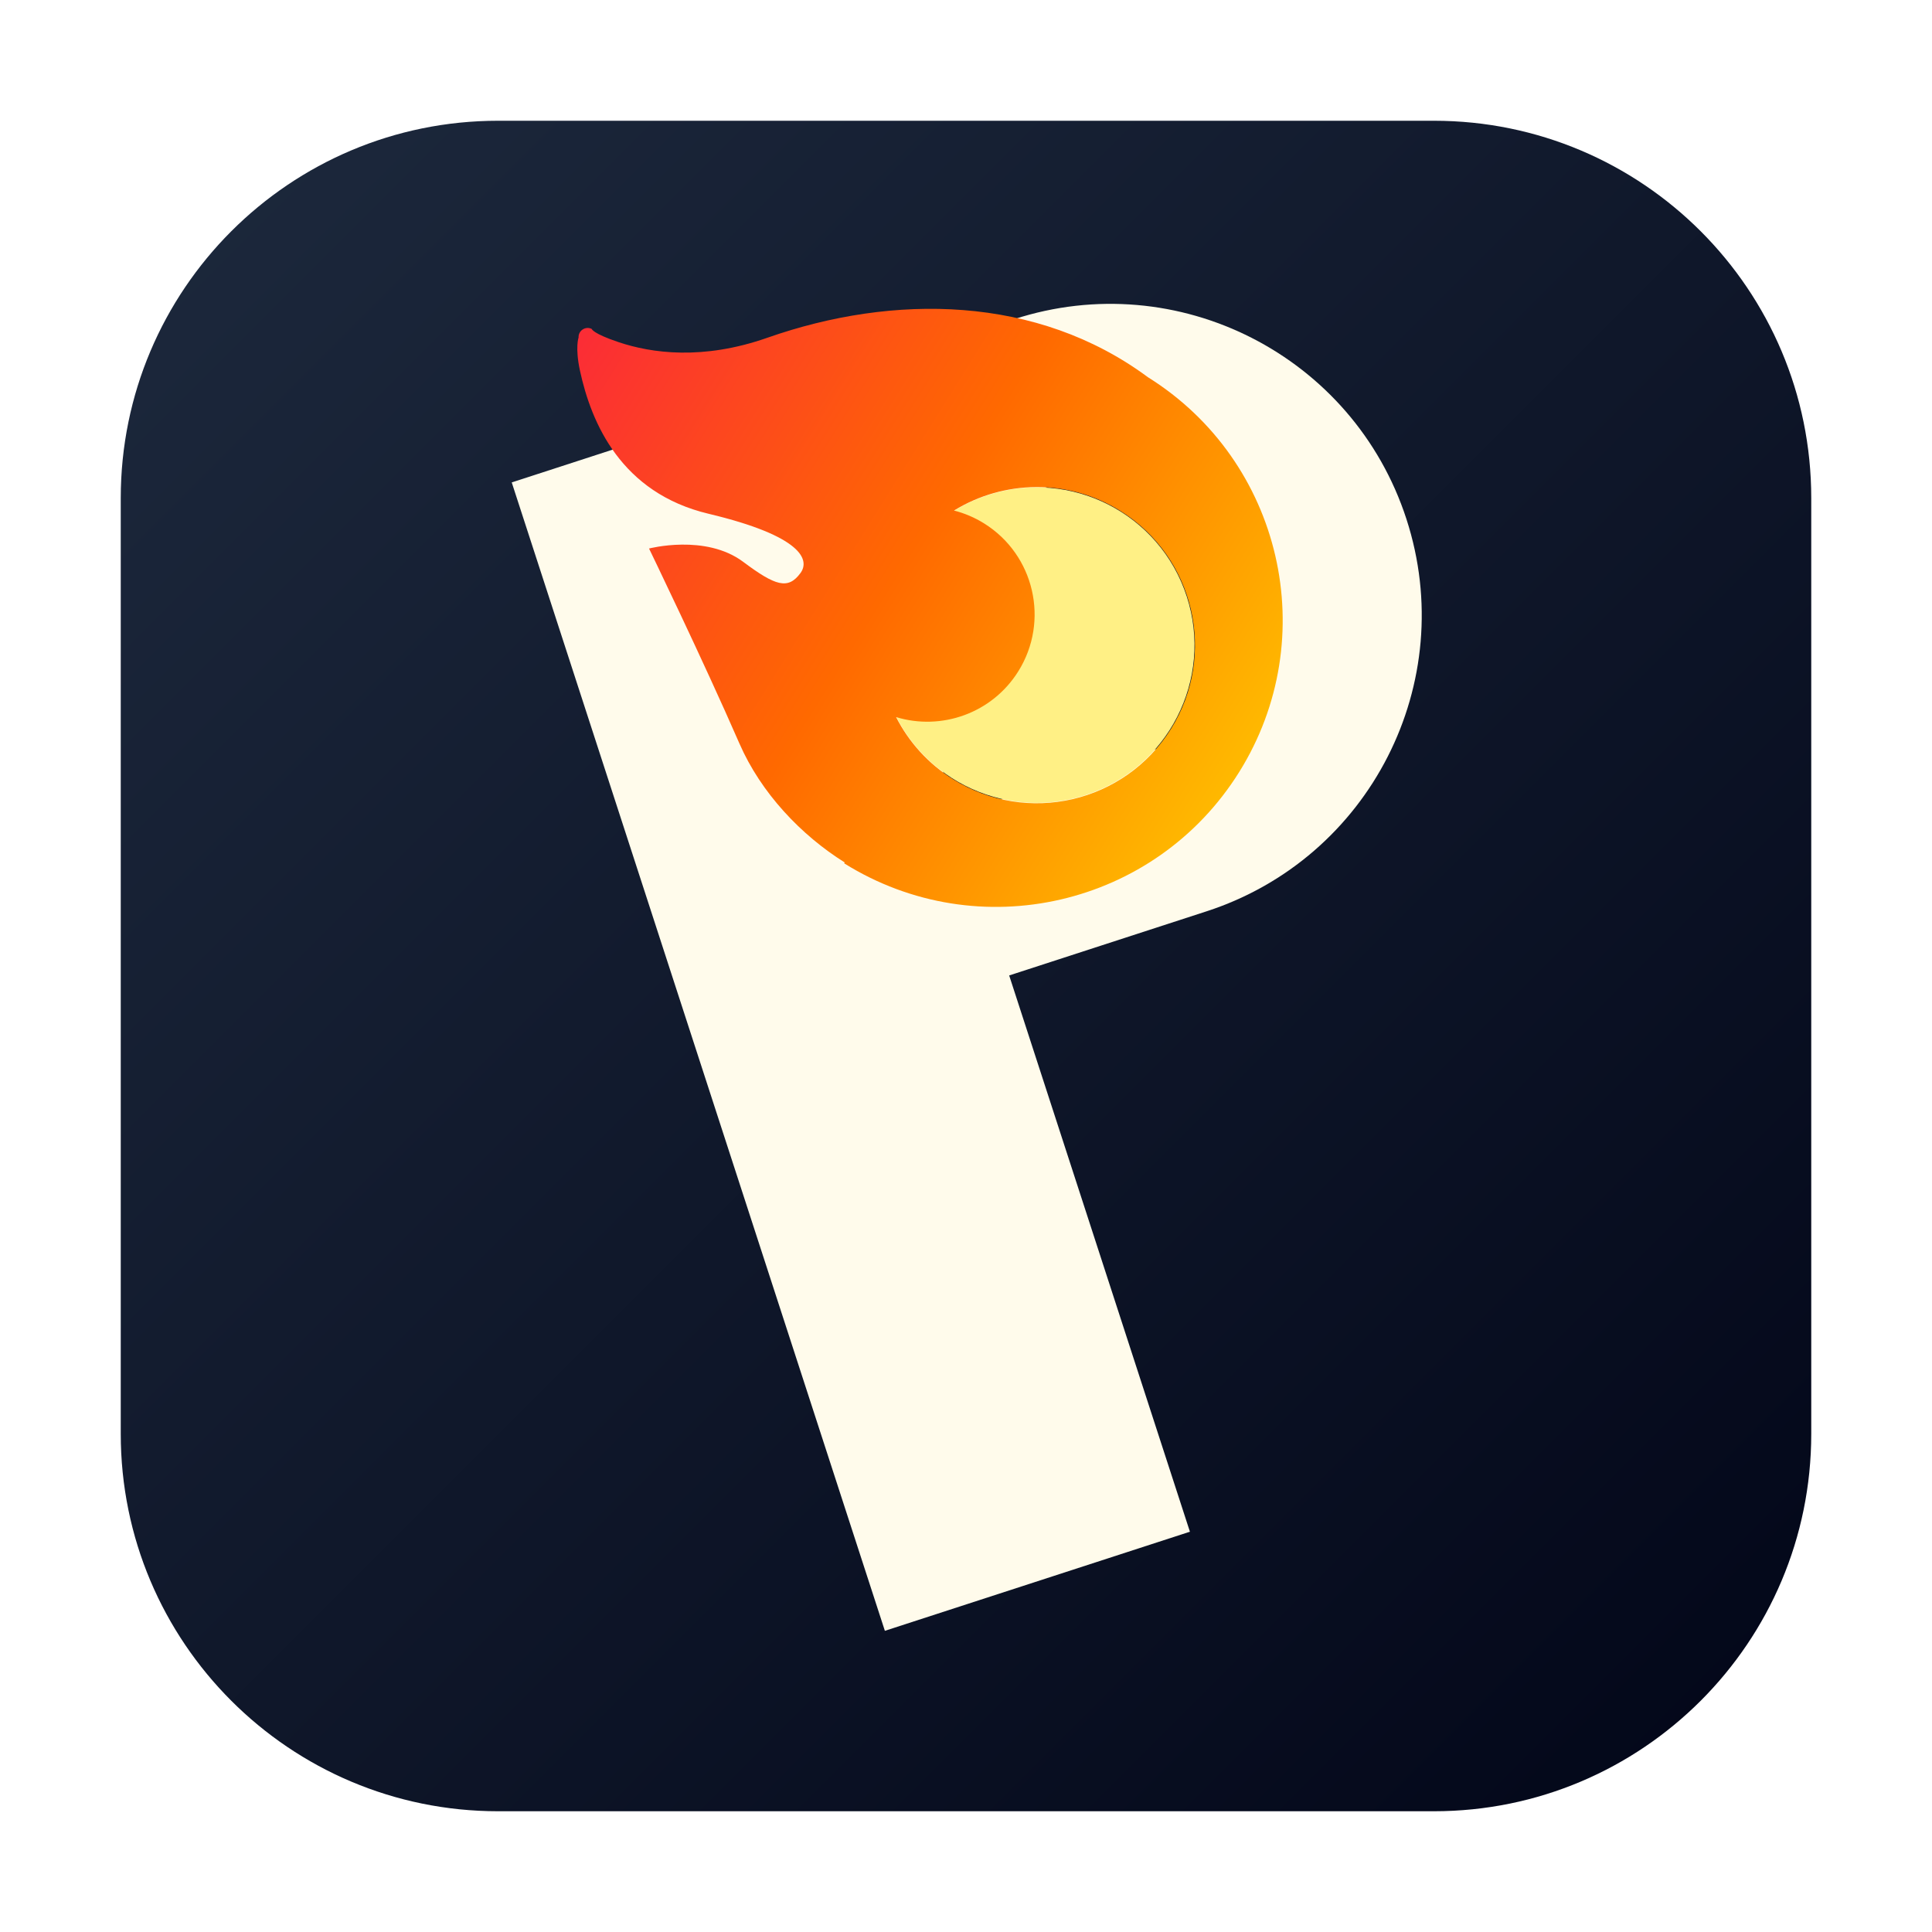
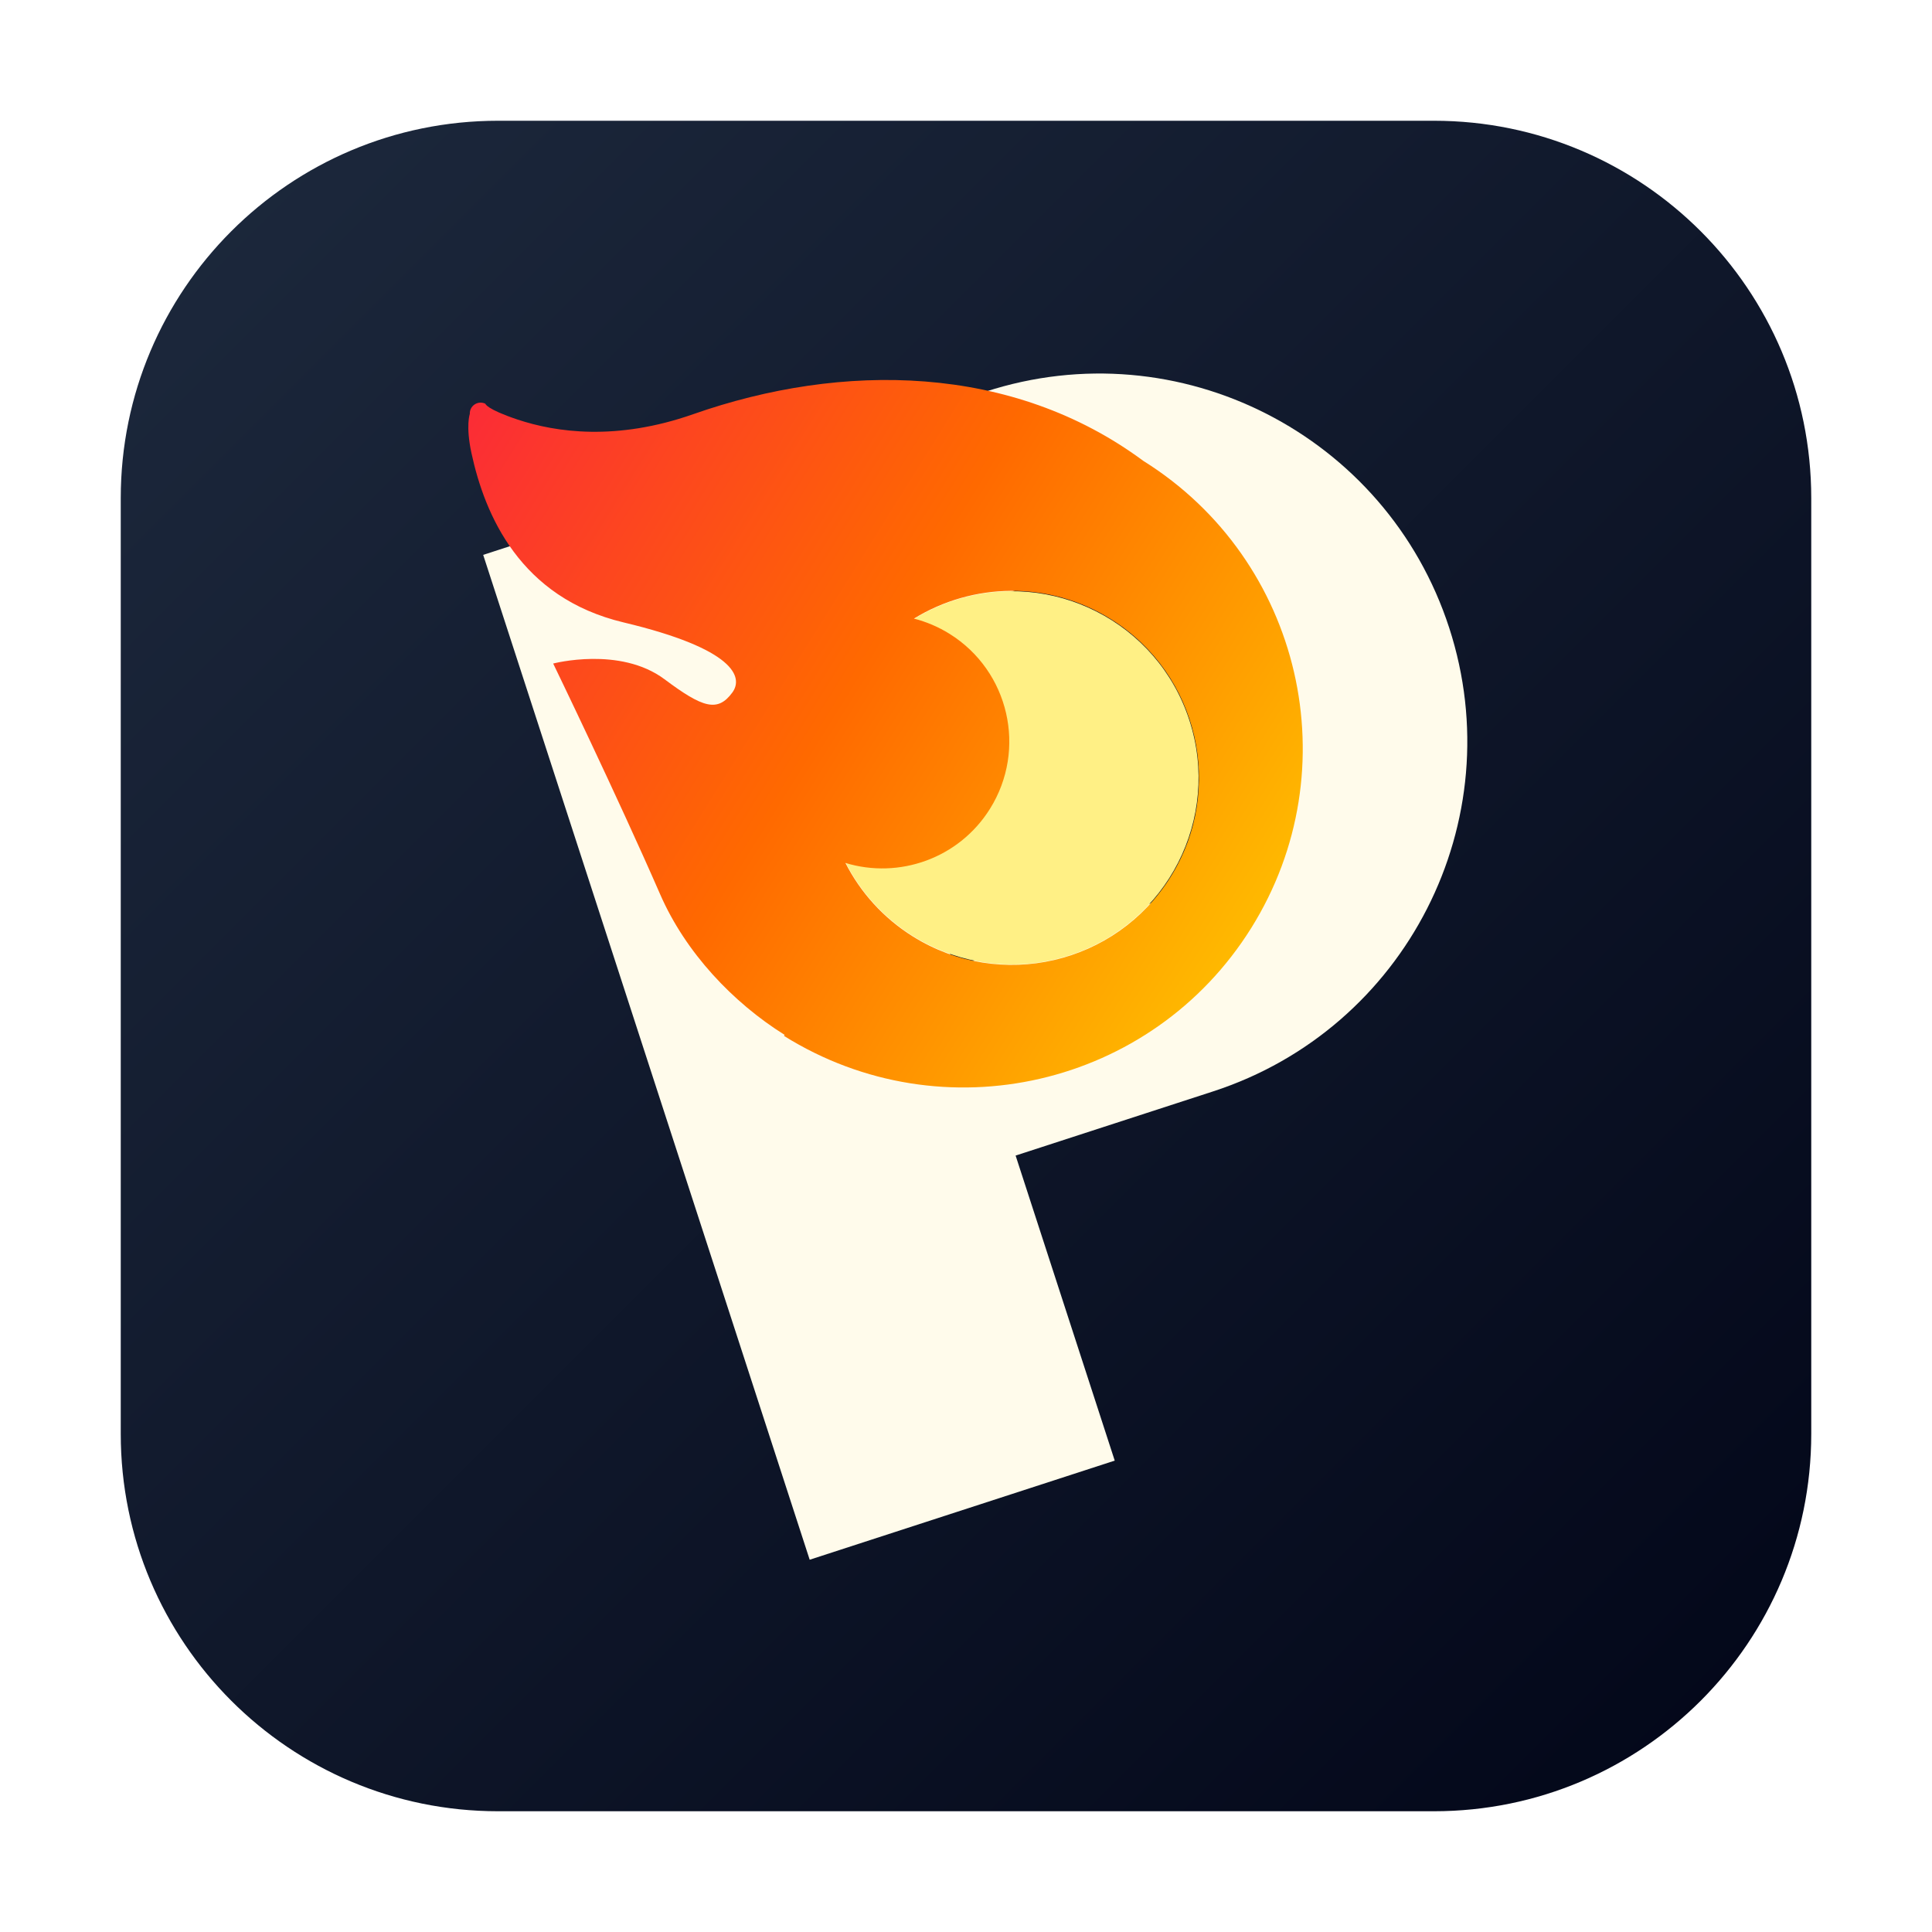
<svg xmlns="http://www.w3.org/2000/svg" width="1024" height="1024" viewBox="0 0 1024 1024">
  <defs>
    <linearGradient id="bg" x1="0" y1="0" x2="1" y2="1">
      <stop offset="0" stop-color="#1d293d" />
      <stop offset="1" stop-color="#020618" />
    </linearGradient>
    <linearGradient id="fire" gradientUnits="userSpaceOnUse" x1="0" y1="0" x2="0" y2="512">
      <stop offset="0" stop-color="#fb2c36" />
      <stop offset="0.5" stop-color="#ff6900" />
      <stop offset="1" stop-color="#ffb900" />
    </linearGradient>
  </defs>
  <rect x="64" y="64" width="896" height="896" rx="200" fill="url(#bg)" />
-   <g transform="translate(574 467.5) scale(1.0) rotate(-18) translate(-522.5 -525.0)">
-     <path d="M300 230 H580 A165 165 0 0 1 580 560 H470 V870 H300 Z M470 320 H580 A75 75 0 0 1 580 470 H470 Z" fill="#fffbeb" fill-rule="evenodd" />
-     <circle cx="538" cy="398" r="83.6" fill="#fff085" />
-     <g transform="rotate(50 538 398) translate(244.8 607.9) scale(0.82) rotate(-90)">
+   <g transform="translate(568.5 487.0) scale(1.0) rotate(-18) translate(-537.5 -510.0)">
+     <path d="M300 230 H580 A195 195 0 0 1 580 620 H470 V790 H300 Z M470 335 H580 A90 90 0 0 1 580 515 H470 Z" fill="#fffbeb" fill-rule="evenodd" />
+     <circle cx="530" cy="429" r="98.9" fill="#fff085" />
+     <g transform="rotate(50 530 429) translate(183.1 677.3) scale(0.97) rotate(-90)">
      <path fill="url(#fire)" d="M332.16,104.596c-34.594-27.688-48.125-58.25-53.328-79.969c-4.172-17.453-1.953-19.328-1.953-19.328c-0.219-2.078-1.5-3.875-3.406-4.75c-1.875-0.875-4.094-0.703-5.797,0.484c0,0-6.703,1.453-17.641,12.063c-24.875,24.156-53.031,64.469-34.469,119.578c19.891,59.125,9.375,71.5-1.047,70.688c-13.516-1.031-15.609-9.359-13.438-35.266c2.516-30.281-24.953-56.141-24.953-56.141s-42.672,67.844-75.953,116.375c-19.672,28.688-29.109,65.141-29.109,98.406H70.41c0,102.313,82.938,185.266,185.25,185.266s185.25-82.953,185.25-185.266C447.941,237.893,399.691,158.611,332.16,104.596z M255.988,459.83c-56.422,0-102.188-45.75-102.188-102.188c0-19.219,5.328-37.188,14.547-52.547c7.938,29.563,34.906,51.328,66.969,51.328c38.281,0,69.344-31.047,69.344-69.344c0-7.297-1.156-14.359-3.25-20.969c33.656,16.719,56.766,51.422,56.766,91.531C358.175,414.08,312.425,459.83,255.988,459.83z" />
    </g>
  </g>
</svg>
